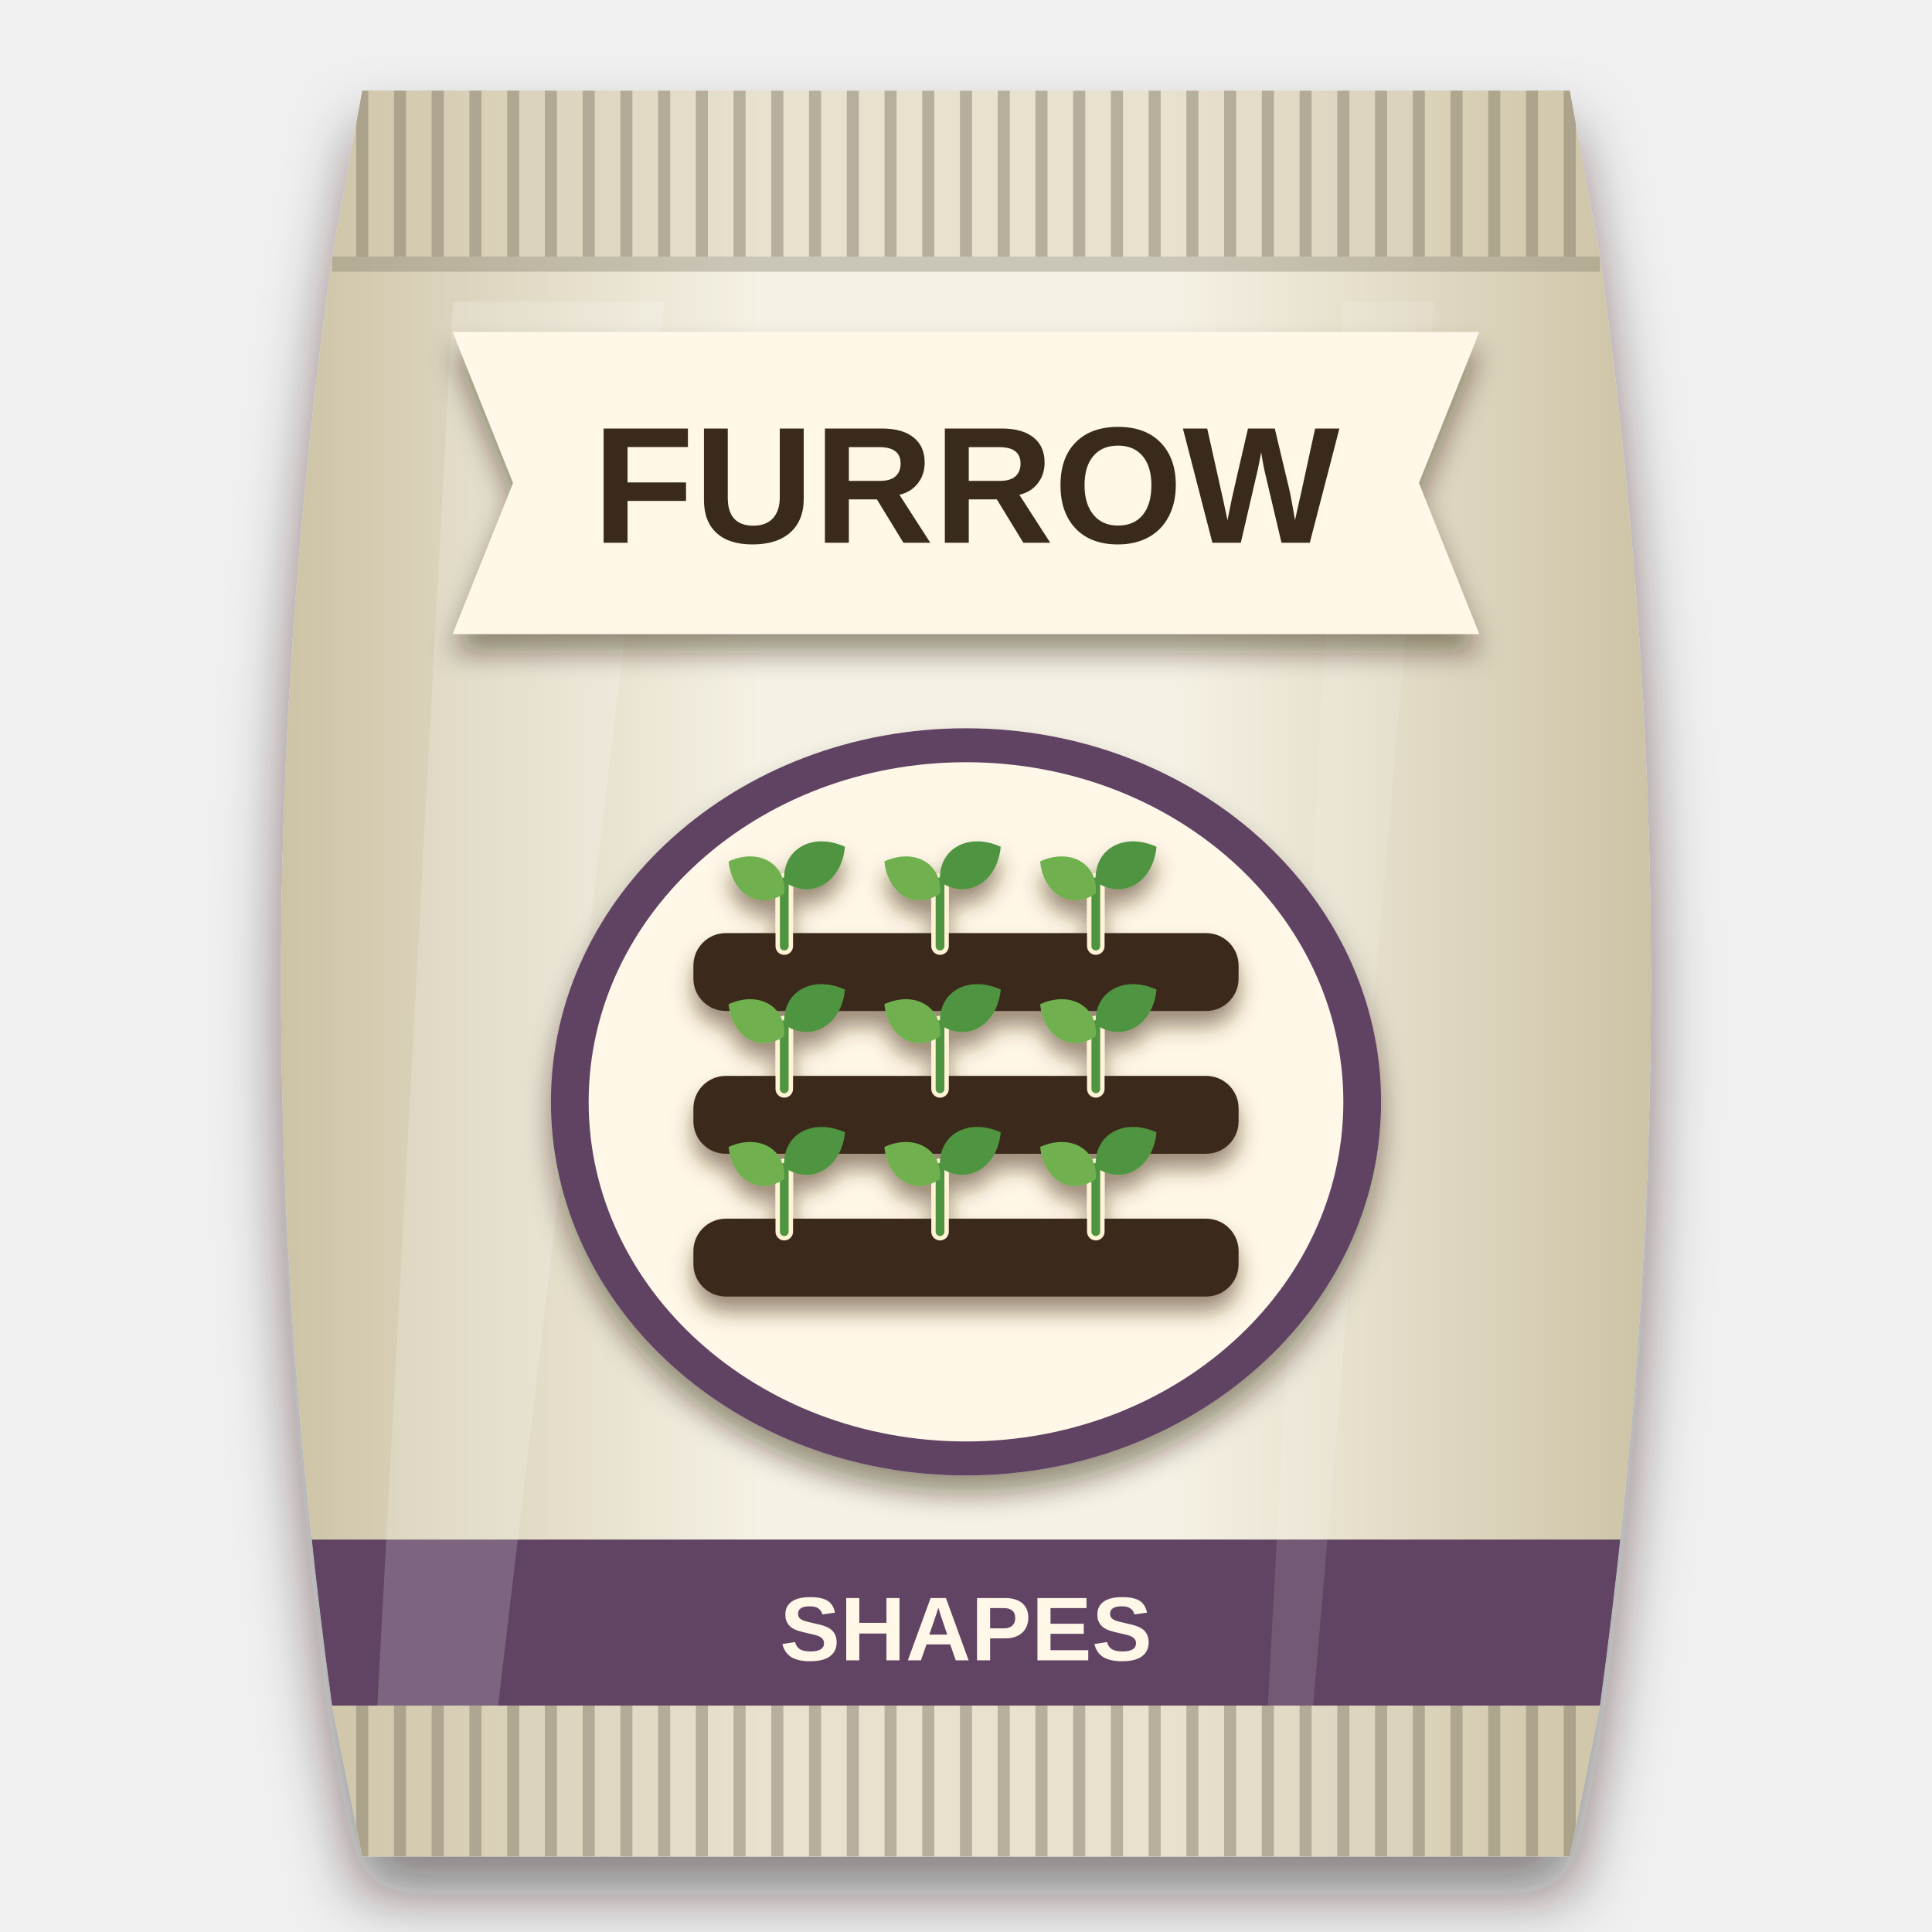
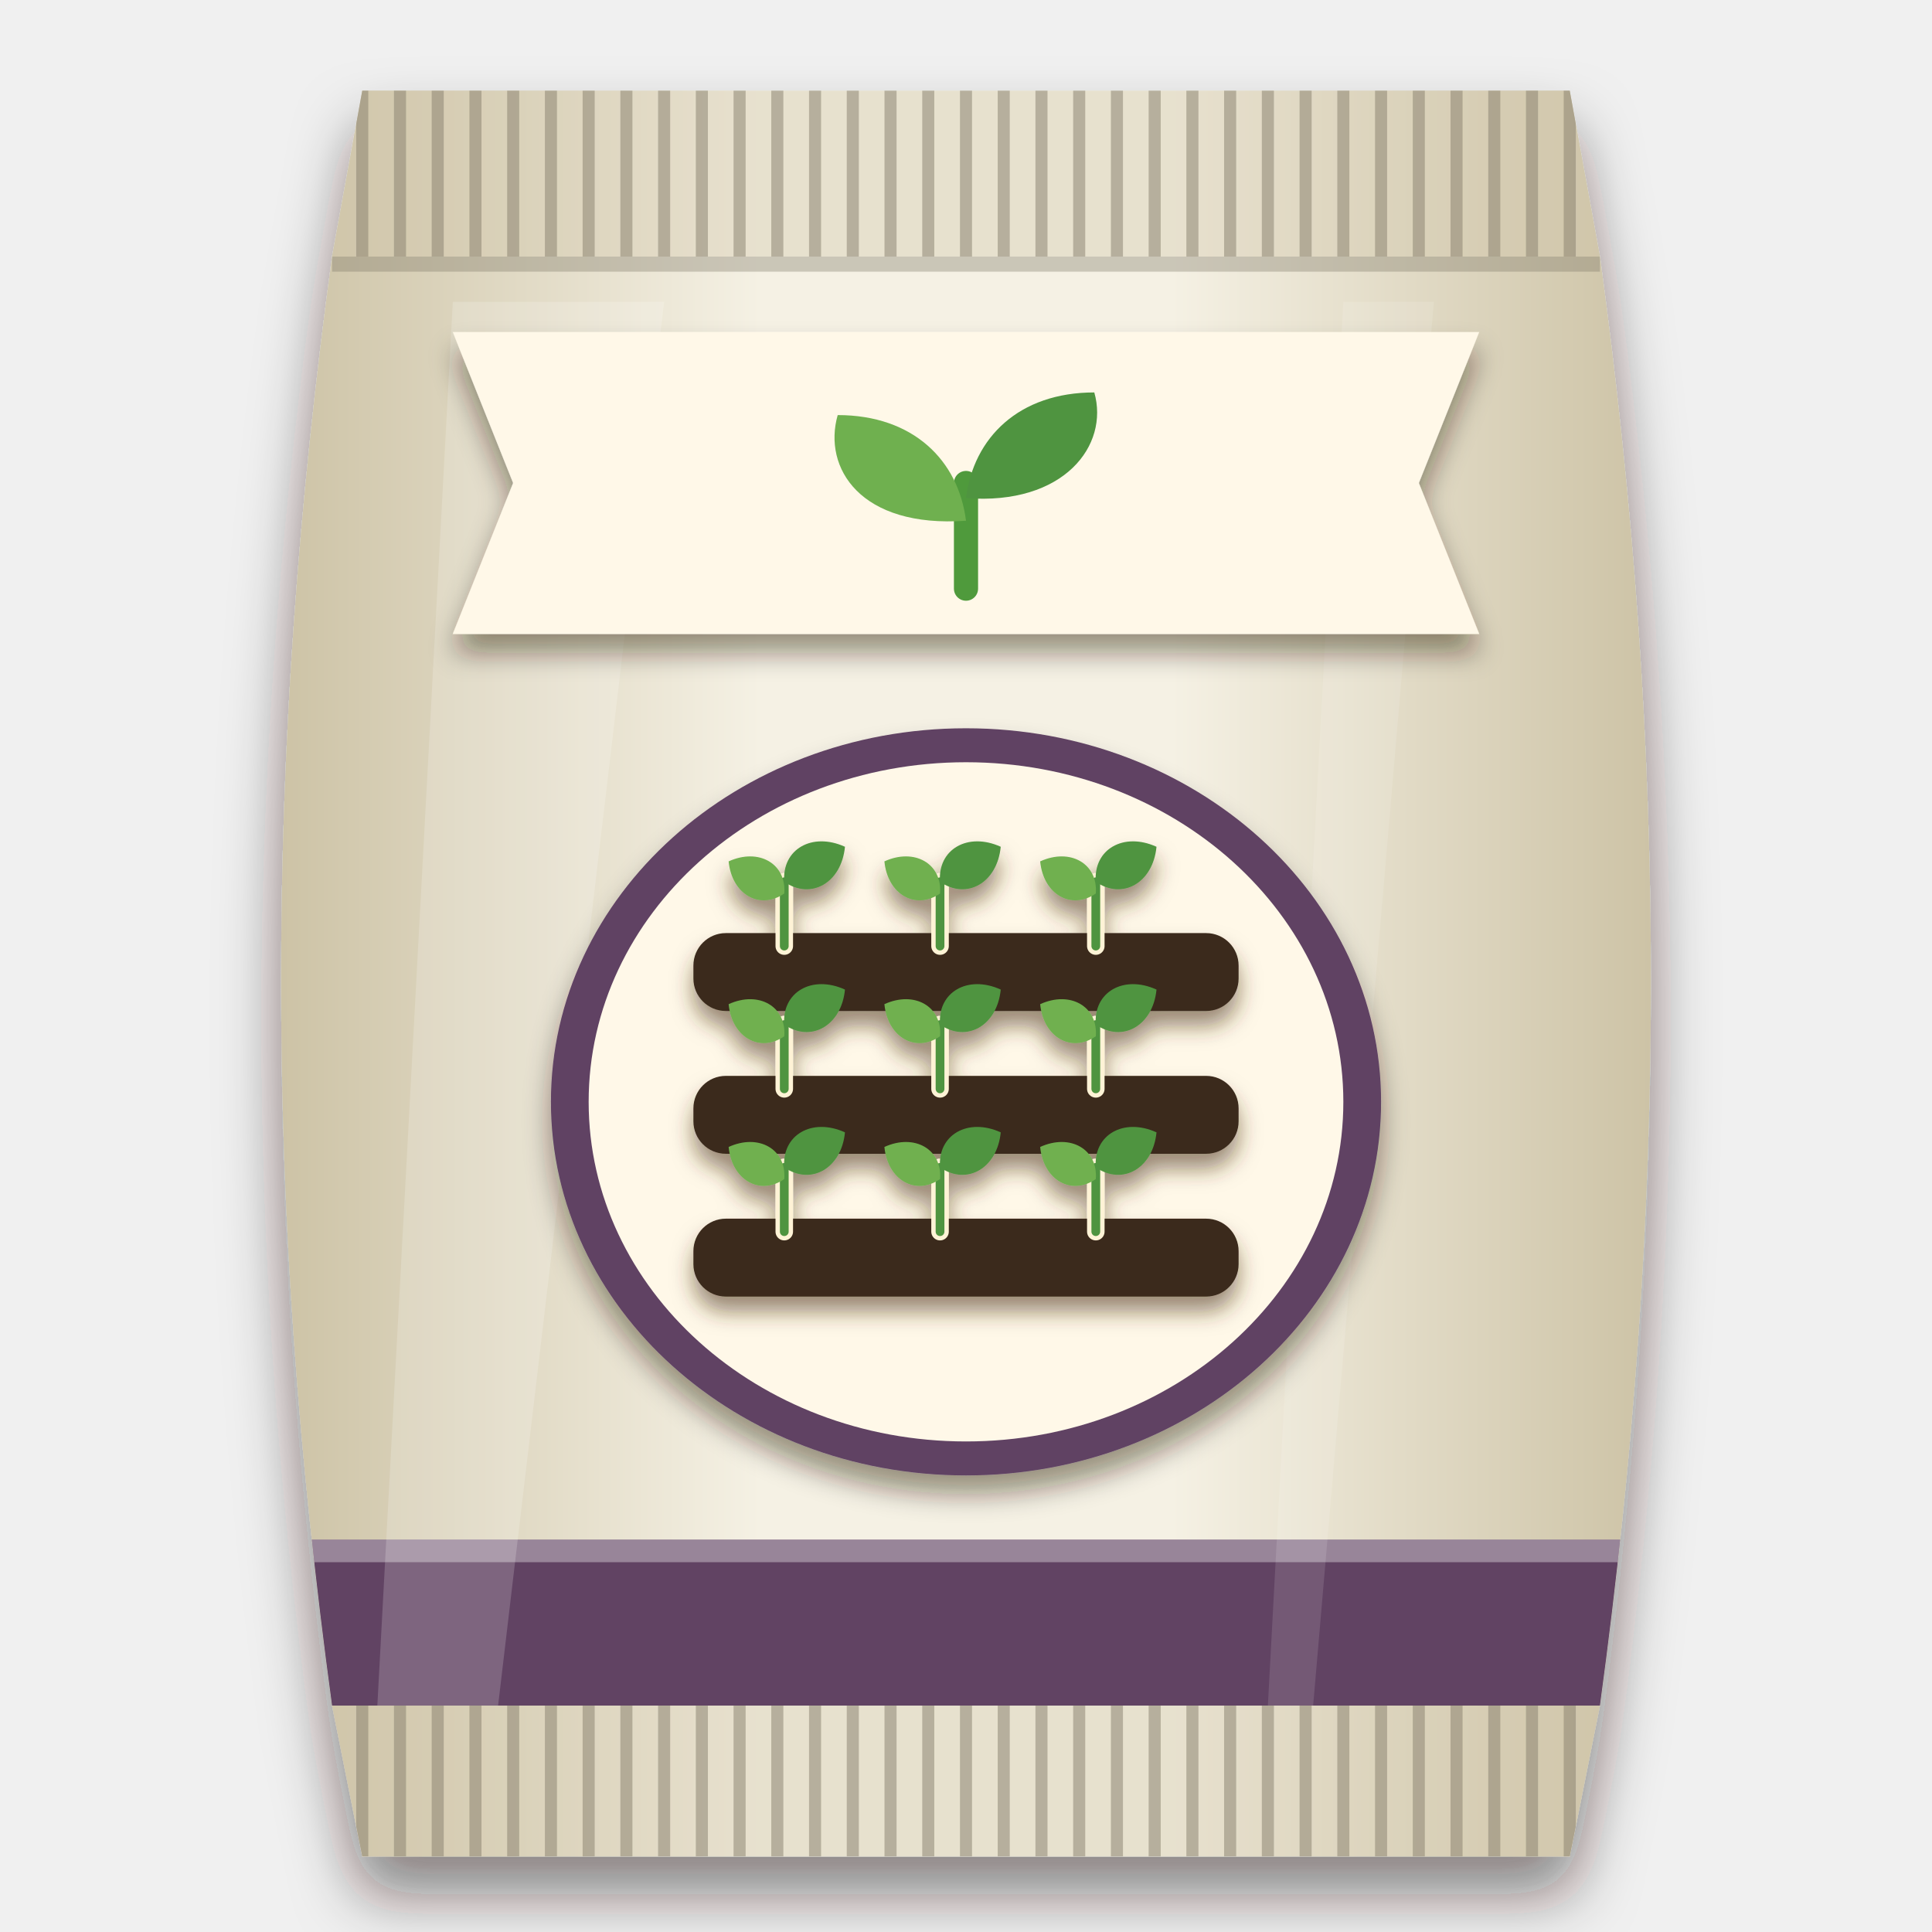
<svg xmlns="http://www.w3.org/2000/svg" viewBox="0 0 256 256" width="256" height="256">
  <defs>
    <clipPath id="bagclip">
      <path d="M48 12 H208 L212 34 C221 100 221 160 212 226 L208 246 H48 L44 226 C35 160 35 100 44 34 Z" />
    </clipPath>
    <linearGradient id="bagfill" x1="0" y1="0" x2="1" y2="0">
      <stop offset="0" stop-color="#cdc3a6" />
      <stop offset="0.35" stop-color="#f5f1e4" />
      <stop offset="0.65" stop-color="#f5f1e4" />
      <stop offset="1" stop-color="#cdc3a6" />
    </linearGradient>
    <filter id="soft" x="-20%" y="-10%" width="140%" height="125%">
      <feDropShadow dx="0" dy="5" stdDeviation="4" flood-color="#1a0f08" flood-opacity="0.5" />
    </filter>
    <filter id="lab" x="-20%" y="-20%" width="140%" height="150%">
      <feDropShadow dx="0" dy="2.5" stdDeviation="1.8" flood-color="#2a1a0c" flood-opacity="0.45" />
    </filter>
    <filter id="ms" x="-20%" y="-20%" width="140%" height="150%">
      <feDropShadow dx="0" dy="2" stdDeviation="1.4" flood-color="#4a2e10" flood-opacity="0.55" />
    </filter>
  </defs>
  <g filter="url(#soft)">
    <path d="M48 12 H208 L212 34 C221 100 221 160 212 226 L208 246 H48 L44 226 C35 160 35 100 44 34 Z" fill="url(#bagfill)" />
  </g>
  <g clip-path="url(#bagclip)">
    <rect x="40" y="12" width="176" height="22" fill="#cdc3a6" opacity="0.35" />
    <path d="M48 12 V34" stroke="#857e6b" stroke-width="1.6" opacity="0.5" />
    <path d="M53 12 V34" stroke="#857e6b" stroke-width="1.6" opacity="0.5" />
    <path d="M58 12 V34" stroke="#857e6b" stroke-width="1.6" opacity="0.5" />
    <path d="M63 12 V34" stroke="#857e6b" stroke-width="1.6" opacity="0.5" />
    <path d="M68 12 V34" stroke="#857e6b" stroke-width="1.6" opacity="0.5" />
    <path d="M73 12 V34" stroke="#857e6b" stroke-width="1.6" opacity="0.5" />
    <path d="M78 12 V34" stroke="#857e6b" stroke-width="1.6" opacity="0.5" />
    <path d="M83 12 V34" stroke="#857e6b" stroke-width="1.6" opacity="0.5" />
    <path d="M88 12 V34" stroke="#857e6b" stroke-width="1.6" opacity="0.5" />
    <path d="M93 12 V34" stroke="#857e6b" stroke-width="1.6" opacity="0.5" />
    <path d="M98 12 V34" stroke="#857e6b" stroke-width="1.6" opacity="0.5" />
    <path d="M103 12 V34" stroke="#857e6b" stroke-width="1.6" opacity="0.5" />
    <path d="M108 12 V34" stroke="#857e6b" stroke-width="1.6" opacity="0.5" />
    <path d="M113 12 V34" stroke="#857e6b" stroke-width="1.6" opacity="0.5" />
    <path d="M118 12 V34" stroke="#857e6b" stroke-width="1.6" opacity="0.5" />
    <path d="M123 12 V34" stroke="#857e6b" stroke-width="1.6" opacity="0.5" />
    <path d="M128 12 V34" stroke="#857e6b" stroke-width="1.6" opacity="0.5" />
    <path d="M133 12 V34" stroke="#857e6b" stroke-width="1.6" opacity="0.5" />
    <path d="M138 12 V34" stroke="#857e6b" stroke-width="1.6" opacity="0.5" />
    <path d="M143 12 V34" stroke="#857e6b" stroke-width="1.6" opacity="0.5" />
    <path d="M148 12 V34" stroke="#857e6b" stroke-width="1.6" opacity="0.5" />
    <path d="M153 12 V34" stroke="#857e6b" stroke-width="1.6" opacity="0.5" />
    <path d="M158 12 V34" stroke="#857e6b" stroke-width="1.6" opacity="0.5" />
    <path d="M163 12 V34" stroke="#857e6b" stroke-width="1.6" opacity="0.5" />
    <path d="M168 12 V34" stroke="#857e6b" stroke-width="1.6" opacity="0.5" />
    <path d="M173 12 V34" stroke="#857e6b" stroke-width="1.6" opacity="0.5" />
    <path d="M178 12 V34" stroke="#857e6b" stroke-width="1.6" opacity="0.5" />
    <path d="M183 12 V34" stroke="#857e6b" stroke-width="1.6" opacity="0.5" />
    <path d="M188 12 V34" stroke="#857e6b" stroke-width="1.6" opacity="0.5" />
    <path d="M193 12 V34" stroke="#857e6b" stroke-width="1.6" opacity="0.5" />
    <path d="M198 12 V34" stroke="#857e6b" stroke-width="1.6" opacity="0.5" />
    <path d="M203 12 V34" stroke="#857e6b" stroke-width="1.6" opacity="0.5" />
    <path d="M208 12 V34" stroke="#857e6b" stroke-width="1.6" opacity="0.5" />
    <rect x="40" y="226" width="176" height="20" fill="#cdc3a6" opacity="0.35" />
    <path d="M48 226 V246" stroke="#857e6b" stroke-width="1.6" opacity="0.5" />
    <path d="M53 226 V246" stroke="#857e6b" stroke-width="1.6" opacity="0.5" />
    <path d="M58 226 V246" stroke="#857e6b" stroke-width="1.6" opacity="0.5" />
    <path d="M63 226 V246" stroke="#857e6b" stroke-width="1.6" opacity="0.5" />
    <path d="M68 226 V246" stroke="#857e6b" stroke-width="1.6" opacity="0.5" />
    <path d="M73 226 V246" stroke="#857e6b" stroke-width="1.6" opacity="0.5" />
    <path d="M78 226 V246" stroke="#857e6b" stroke-width="1.6" opacity="0.5" />
    <path d="M83 226 V246" stroke="#857e6b" stroke-width="1.6" opacity="0.5" />
    <path d="M88 226 V246" stroke="#857e6b" stroke-width="1.6" opacity="0.5" />
    <path d="M93 226 V246" stroke="#857e6b" stroke-width="1.6" opacity="0.5" />
    <path d="M98 226 V246" stroke="#857e6b" stroke-width="1.6" opacity="0.5" />
    <path d="M103 226 V246" stroke="#857e6b" stroke-width="1.6" opacity="0.5" />
    <path d="M108 226 V246" stroke="#857e6b" stroke-width="1.6" opacity="0.5" />
    <path d="M113 226 V246" stroke="#857e6b" stroke-width="1.6" opacity="0.5" />
    <path d="M118 226 V246" stroke="#857e6b" stroke-width="1.6" opacity="0.5" />
    <path d="M123 226 V246" stroke="#857e6b" stroke-width="1.6" opacity="0.5" />
    <path d="M128 226 V246" stroke="#857e6b" stroke-width="1.6" opacity="0.5" />
    <path d="M133 226 V246" stroke="#857e6b" stroke-width="1.6" opacity="0.5" />
    <path d="M138 226 V246" stroke="#857e6b" stroke-width="1.6" opacity="0.5" />
    <path d="M143 226 V246" stroke="#857e6b" stroke-width="1.6" opacity="0.5" />
    <path d="M148 226 V246" stroke="#857e6b" stroke-width="1.6" opacity="0.5" />
    <path d="M153 226 V246" stroke="#857e6b" stroke-width="1.6" opacity="0.5" />
    <path d="M158 226 V246" stroke="#857e6b" stroke-width="1.6" opacity="0.5" />
    <path d="M163 226 V246" stroke="#857e6b" stroke-width="1.6" opacity="0.5" />
    <path d="M168 226 V246" stroke="#857e6b" stroke-width="1.6" opacity="0.5" />
    <path d="M173 226 V246" stroke="#857e6b" stroke-width="1.6" opacity="0.5" />
    <path d="M178 226 V246" stroke="#857e6b" stroke-width="1.6" opacity="0.5" />
    <path d="M183 226 V246" stroke="#857e6b" stroke-width="1.6" opacity="0.5" />
    <path d="M188 226 V246" stroke="#857e6b" stroke-width="1.6" opacity="0.5" />
    <path d="M193 226 V246" stroke="#857e6b" stroke-width="1.6" opacity="0.5" />
    <path d="M198 226 V246" stroke="#857e6b" stroke-width="1.6" opacity="0.5" />
    <path d="M203 226 V246" stroke="#857e6b" stroke-width="1.6" opacity="0.5" />
    <path d="M208 226 V246" stroke="#857e6b" stroke-width="1.6" opacity="0.5" />
    <path d="M44 35 H212" stroke="#7b7563" stroke-width="2" opacity="0.35" />
    <path d="M44 225 H212" stroke="#7b7563" stroke-width="2" opacity="0.35" />
    <rect x="40" y="204" width="176" height="22" fill="#614363" />
-     <text x="128" y="220" font-family="Arial Black, Arial, sans-serif" font-weight="900" font-size="12" text-anchor="middle" fill="#fff8e8">SHAPES</text>
+     <rect x="40" y="204" width="176" height="3" fill="#ffffff" opacity="0.35" />
    <path d="M60 40 L88 40 L66 226 L50 226 Z" fill="#ffffff" opacity="0.18" />
    <path d="M178 40 L190 40 L174 226 L168 226 Z" fill="#ffffff" opacity="0.12" />
  </g>
  <g filter="url(#lab)">
    <path d="M60 44 H196 L188 64 L196 84 H60 L68 64 Z" fill="#fff8e8" />
  </g>
-   <text x="128" y="71.92" font-family="Arial Black, Arial, sans-serif" font-weight="900" font-size="22" text-anchor="middle" fill="#3a2a1c">FURROW</text>
+   <g transform="translate(128 66)">
+     <path d="M0 12 V-2" stroke="#4f9a3c" stroke-width="3.2" stroke-linecap="round" fill="none" />
+     <path d="M0 3 C-14 4 -19 -4 -17 -11 C-7 -11 -1 -5 0 3 Z" fill="#6fb04f" />
+     <path d="M0 0 C13 1 19 -7 17 -14 C7 -14 1 -8 0 0 Z" fill="#4f9440" />
+   </g>
  <g filter="url(#lab)">
    <g fill="#614363">
      <ellipse cx="128" cy="146" rx="55" ry="49.5" />
    </g>
  </g>
  <g fill="#fff8e8">
    <ellipse cx="128" cy="146" rx="50" ry="45" />
  </g>
  <g filter="url(#ms)">
    <g transform="translate(85 106.44) scale(0.86)">
      <rect x="8" y="20" width="84" height="12" rx="5" fill="#3a2a1c" />
      <path d="M22 22 L22 12.1" fill="none" stroke="#fff3d6" stroke-width="2.7" stroke-linecap="round" />
      <path d="M22 22 L22 12.1" fill="none" stroke="#4f9440" stroke-width="1.35" stroke-linecap="round" />
      <path d="M0 0 C1.98 -4.158, 6.93 -4.158, 9.9 0 C6.93 4.158, 1.98 4.158, 0 0 Z" transform="translate(22 13.9) rotate(-150)" fill="#6fb04f" />
      <path d="M0 0 C2.16 -4.536, 7.56 -4.536, 10.8 0 C7.56 4.536, 2.16 4.536, 0 0 Z" transform="translate(22 12.1) rotate(-30)" fill="#4f9440" />
      <path d="M46 22 L46 12.1" fill="none" stroke="#fff3d6" stroke-width="2.7" stroke-linecap="round" />
      <path d="M46 22 L46 12.1" fill="none" stroke="#4f9440" stroke-width="1.35" stroke-linecap="round" />
      <path d="M0 0 C1.98 -4.158, 6.93 -4.158, 9.9 0 C6.93 4.158, 1.98 4.158, 0 0 Z" transform="translate(46 13.9) rotate(-150)" fill="#6fb04f" />
      <path d="M0 0 C2.16 -4.536, 7.56 -4.536, 10.8 0 C7.56 4.536, 2.16 4.536, 0 0 Z" transform="translate(46 12.1) rotate(-30)" fill="#4f9440" />
      <path d="M70 22 L70 12.1" fill="none" stroke="#fff3d6" stroke-width="2.7" stroke-linecap="round" />
      <path d="M70 22 L70 12.1" fill="none" stroke="#4f9440" stroke-width="1.35" stroke-linecap="round" />
      <path d="M0 0 C1.98 -4.158, 6.93 -4.158, 9.9 0 C6.93 4.158, 1.98 4.158, 0 0 Z" transform="translate(70 13.9) rotate(-150)" fill="#6fb04f" />
      <path d="M0 0 C2.16 -4.536, 7.56 -4.536, 10.8 0 C7.56 4.536, 2.16 4.536, 0 0 Z" transform="translate(70 12.1) rotate(-30)" fill="#4f9440" />
      <rect x="8" y="42" width="84" height="12" rx="5" fill="#3a2a1c" />
      <path d="M22 44 L22 34.1" fill="none" stroke="#fff3d6" stroke-width="2.7" stroke-linecap="round" />
      <path d="M22 44 L22 34.1" fill="none" stroke="#4f9440" stroke-width="1.35" stroke-linecap="round" />
      <path d="M0 0 C1.98 -4.158, 6.93 -4.158, 9.9 0 C6.93 4.158, 1.98 4.158, 0 0 Z" transform="translate(22 35.9) rotate(-150)" fill="#6fb04f" />
      <path d="M0 0 C2.16 -4.536, 7.56 -4.536, 10.8 0 C7.56 4.536, 2.16 4.536, 0 0 Z" transform="translate(22 34.1) rotate(-30)" fill="#4f9440" />
      <path d="M46 44 L46 34.1" fill="none" stroke="#fff3d6" stroke-width="2.7" stroke-linecap="round" />
      <path d="M46 44 L46 34.1" fill="none" stroke="#4f9440" stroke-width="1.35" stroke-linecap="round" />
      <path d="M0 0 C1.98 -4.158, 6.93 -4.158, 9.9 0 C6.93 4.158, 1.98 4.158, 0 0 Z" transform="translate(46 35.9) rotate(-150)" fill="#6fb04f" />
      <path d="M0 0 C2.16 -4.536, 7.56 -4.536, 10.8 0 C7.56 4.536, 2.16 4.536, 0 0 Z" transform="translate(46 34.1) rotate(-30)" fill="#4f9440" />
      <path d="M70 44 L70 34.1" fill="none" stroke="#fff3d6" stroke-width="2.7" stroke-linecap="round" />
      <path d="M70 44 L70 34.1" fill="none" stroke="#4f9440" stroke-width="1.35" stroke-linecap="round" />
      <path d="M0 0 C1.98 -4.158, 6.93 -4.158, 9.9 0 C6.93 4.158, 1.98 4.158, 0 0 Z" transform="translate(70 35.9) rotate(-150)" fill="#6fb04f" />
      <path d="M0 0 C2.16 -4.536, 7.56 -4.536, 10.8 0 C7.56 4.536, 2.16 4.536, 0 0 Z" transform="translate(70 34.1) rotate(-30)" fill="#4f9440" />
      <rect x="8" y="64" width="84" height="12" rx="5" fill="#3a2a1c" />
      <path d="M22 66 L22 56.1" fill="none" stroke="#fff3d6" stroke-width="2.7" stroke-linecap="round" />
      <path d="M22 66 L22 56.1" fill="none" stroke="#4f9440" stroke-width="1.35" stroke-linecap="round" />
      <path d="M0 0 C1.98 -4.158, 6.93 -4.158, 9.9 0 C6.93 4.158, 1.98 4.158, 0 0 Z" transform="translate(22 57.9) rotate(-150)" fill="#6fb04f" />
      <path d="M0 0 C2.16 -4.536, 7.56 -4.536, 10.8 0 C7.56 4.536, 2.16 4.536, 0 0 Z" transform="translate(22 56.1) rotate(-30)" fill="#4f9440" />
      <path d="M46 66 L46 56.1" fill="none" stroke="#fff3d6" stroke-width="2.7" stroke-linecap="round" />
      <path d="M46 66 L46 56.1" fill="none" stroke="#4f9440" stroke-width="1.35" stroke-linecap="round" />
      <path d="M0 0 C1.98 -4.158, 6.93 -4.158, 9.9 0 C6.93 4.158, 1.98 4.158, 0 0 Z" transform="translate(46 57.9) rotate(-150)" fill="#6fb04f" />
      <path d="M0 0 C2.16 -4.536, 7.56 -4.536, 10.8 0 C7.56 4.536, 2.16 4.536, 0 0 Z" transform="translate(46 56.1) rotate(-30)" fill="#4f9440" />
      <path d="M70 66 L70 56.1" fill="none" stroke="#fff3d6" stroke-width="2.7" stroke-linecap="round" />
      <path d="M70 66 L70 56.1" fill="none" stroke="#4f9440" stroke-width="1.35" stroke-linecap="round" />
      <path d="M0 0 C1.98 -4.158, 6.93 -4.158, 9.9 0 C6.93 4.158, 1.98 4.158, 0 0 Z" transform="translate(70 57.9) rotate(-150)" fill="#6fb04f" />
      <path d="M0 0 C2.16 -4.536, 7.56 -4.536, 10.8 0 C7.56 4.536, 2.16 4.536, 0 0 Z" transform="translate(70 56.1) rotate(-30)" fill="#4f9440" />
    </g>
  </g>
</svg>
